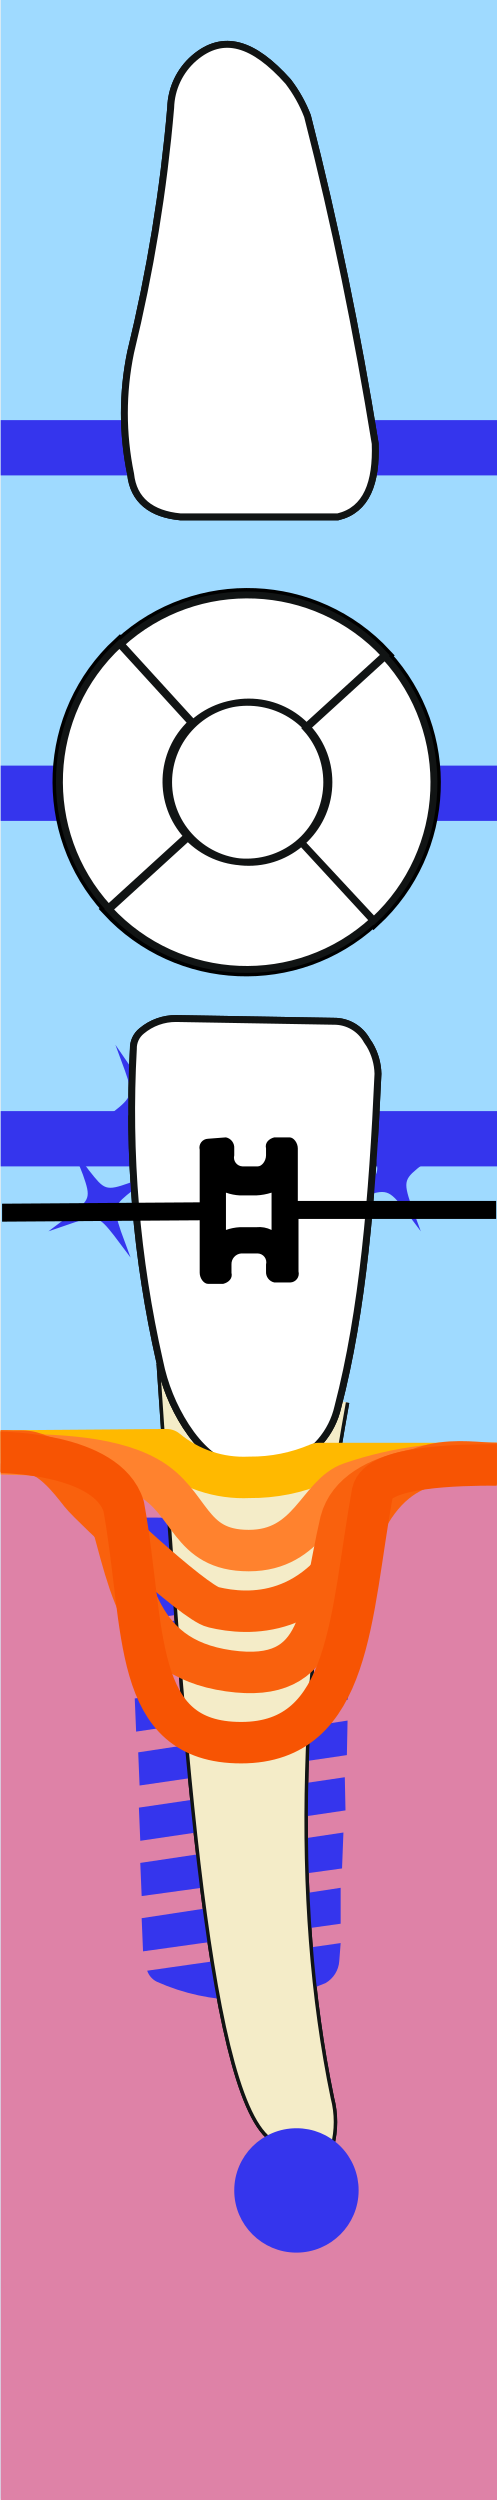
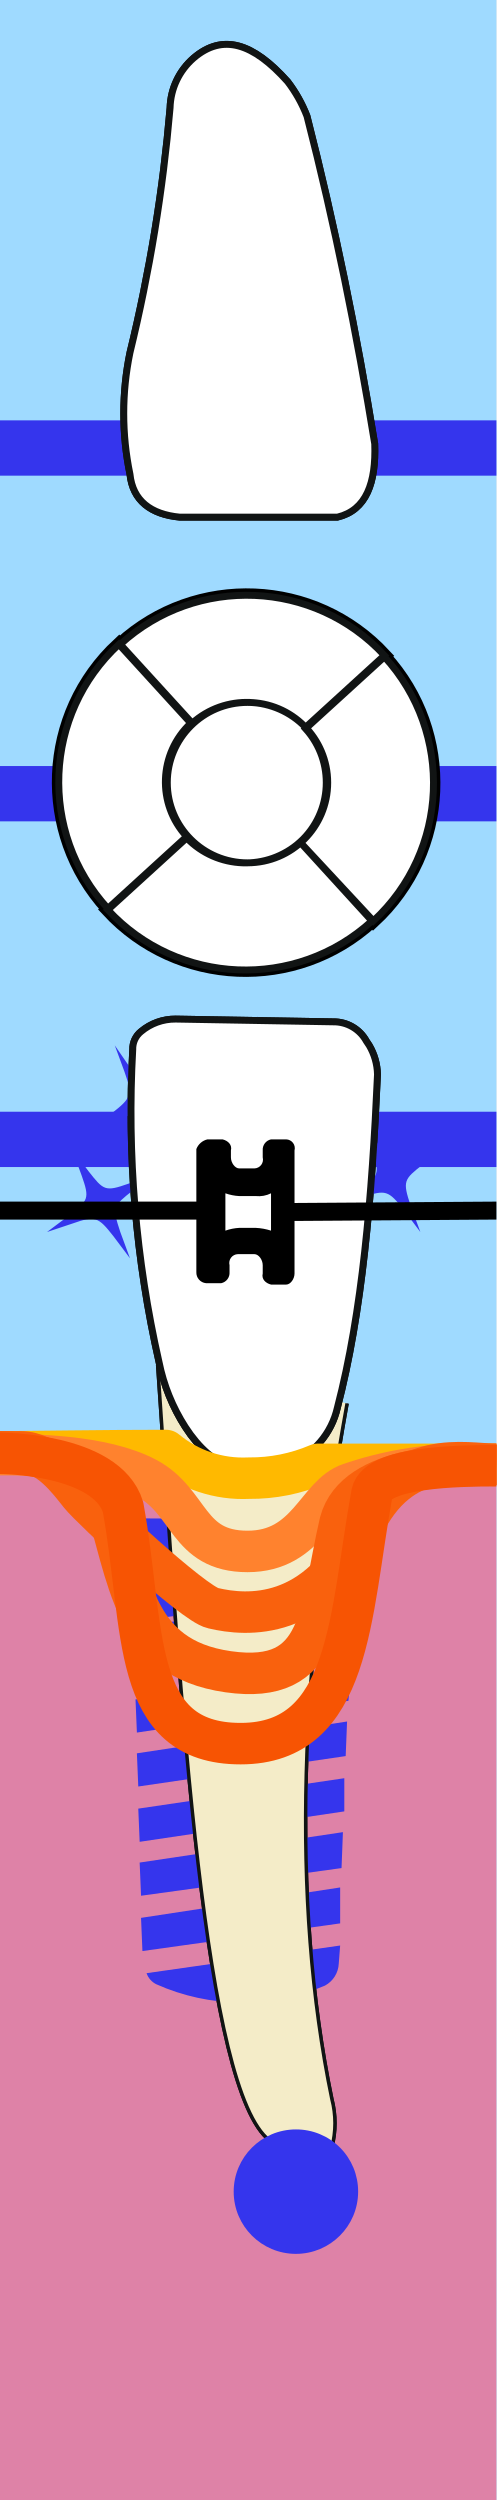
- <svg xmlns="http://www.w3.org/2000/svg" viewBox="0 0 35.95 180.9">
+ <svg xmlns="http://www.w3.org/2000/svg" viewBox="0 0 35.9 180.8">
  <g class="Слой_2" data-name="Слой 2">
    <g class="Слой_1-2" data-name="Слой 1">
      <g class="_31" data-name="31">
-         <path class="background" d="M36,0H.05V180.8H36Z" style="fill:#9fdaff" />
-         <path class="bone" d="M36,105.9H.05v75H36Z" style="fill:#de82a7" />
-         <path class="bridge" d="M.05,80.4H36v4H.05Zm0-21H36v-4H.05Zm0-25H36v-4H.05Z" style="fill:#3535ed" />
-         <path class="root" d="M11.45,98.7c1.7,25,3.4,52.5,8.1,56.1,2.4,2.7,3.8,2.8,4.5.5a6.92,6.92,0,0,0,0-3.5c-3-14.5-2.3-31.5,1.1-50.3" style="fill:#f4ecc8;stroke:#111414;stroke-miterlimit:10;stroke-width:0.25px" />
-         <path class="rootCanal" d="M14.25,98.9c-.6.2,2.7,45.1,7.3,57.2a.52.52,0,0,0,1-.3c-1.7-12.2-4.3-53.4-2.7-55.2C14.35,99.9,14.25,98.9,14.25,98.9Z" style="fill:#3535ed;stroke:#201600;stroke-miterlimit:10;stroke-width:0.25px" />
-         <path class="implant" d="M24.65,140.6l-14,2a1.39,1.39,0,0,0,.7.8,15.23,15.23,0,0,0,12.2.1,2,2,0,0,0,1-1.6Zm0-4-14.4,2.2.1,2.4,14.3-2Zm.2-4-14.7,2.2.1,2.4,14.5-2Zm.1-4-14.9,2.2.1,2.4L25,131Zm.2-4.1L10,126.8l.1,2.4,15-2.2Zm.2-3.9-15.6,2.3.1,2.4,15.3-2.3Zm.1-5.2-15.8,2.3.1,2.5,15.7-2.3v-2.5Zm.1-.6-16-.1.1,2.6,15.9-2.3Zm1.5-4.9h-.4l-18.1-.1h-.4v1.9c0,.2.1.3.2.6a.91.91,0,0,0,.7.3h1.1l15,.1h1.1a.91.91,0,0,0,.7-.3,1.61,1.61,0,0,0,.4-.7Zm.6-2.6.1-1.4h0a.94.94,0,0,0-1-1l-18.1-.1a1.08,1.08,0,0,0-1,1V107c0,.5.1.7.4.9.1,0,.2.1.4.1l18.1.1a.6.6,0,0,0,.4-.1.68.68,0,0,0,.7-.7Z" style="fill:#3535ed" />
-         <path class="rootMusk" d="M11.45,98.7c1.7,25,3.4,52.5,8.1,56.1,2.4,2.7,3.8,2.8,4.5.5a6.92,6.92,0,0,0,0-3.5c-3-14.5-2.3-31.5,1.1-50.3" style="fill:#f4ecc8;stroke:#111414;stroke-miterlimit:10;stroke-width:0.25px" />
-         <path class="coronaLingual" d="M20.85,5.9c-2.5-2.8-4.7-3.5-6.8-1.7a4.94,4.94,0,0,0-1.7,3.6,116.67,116.67,0,0,1-2.9,17.7,21.74,21.74,0,0,0,0,8.8c.2,1.9,1.5,2.9,3.6,3.1h11.4c2.1-.5,2.8-2.5,2.7-5.3-1.3-8-2.9-15.9-4.9-23.7A10.1,10.1,0,0,0,20.85,5.9Z" style="fill:#fff;stroke:#111414;stroke-miterlimit:10;stroke-width:0.5px" />
-         <path class="coronaLingualIncisalDistal" d="M27,32.2c-.2-1.5-.5-3.1-.8-4.6h-5.5v9.9h3.6C26.45,37,27.15,35,27,32.2Z" style="fill:#3535ed" />
-         <path class="coronaLingualIncisalMiddle" d="M20.65,27.6H15v9.9h5.7Z" style="fill:#3535ed" />
-         <path class="coronaLingualIncisionMesial" d="M9.05,27.6a19.37,19.37,0,0,0,.3,6.8c.2,1.9,1.5,2.9,3.6,3.1h2.1V27.6Z" style="fill:#3535ed" />
-         <path class="coronaLingualMiddleDistal" d="M23.45,13.9h-2.7V27.6h5.5C25.35,23,24.45,18.5,23.45,13.9Z" style="fill:#3535ed" />
-         <path class="coronaLingualMiddleMiddle" d="M20.75,13.9h-5.7V27.6h5.7Z" style="fill:#3535ed" />
-         <path class="coronaLingualMiddleMesial" d="M11.55,14c-.5,3.8-1.3,7.7-2.2,11.6-.1.7-.2,1.4-.3,2h6V14Z" style="fill:#3535ed" />
-         <path class="coronaLingualCervicalDistal" d="M22.05,8.5A6,6,0,0,0,20.75,6l-.1-.1V14h2.8C23,12.1,22.55,10.3,22.05,8.5Z" style="fill:#3535ed" />
-         <path class="coronaLingualCervicalMiddle" d="M15.05,3.6V14h5.7V5.9C18.65,3.6,16.75,2.8,15.05,3.6Z" style="fill:#3535ed" />
-         <path class="coronaLingualCervicalMesial" d="M14,4.4c-.9,1-.9,0-1.7,3.6-.1,2-.4,4-.7,6h3.5V3.7A6.73,6.73,0,0,0,14,4.4Z" style="fill:#3535ed" />
-         <path class="coronaLabial" d="M26.75,75.6l-.2-.3a2.69,2.69,0,0,0-2.4-1.4l-11.4-.2a3.84,3.84,0,0,0-2.5.9h0a1.61,1.61,0,0,0-.6,1.3,81.68,81.68,0,0,0,1.9,22.6,13.69,13.69,0,0,0,1.9,4.7c2,3.1,4.6,3.9,7.5,2.7a5.78,5.78,0,0,0,3.5-4.1c1.8-6.9,2.5-15.2,2.9-24.1A4.34,4.34,0,0,0,26.75,75.6Z" style="fill:#fff;stroke:#111414;stroke-miterlimit:10;stroke-width:0.5px" />
-         <path class="coronaLabialIncisalDistal" d="M27.25,77.9a4.55,4.55,0,0,0-.5-2l-.2-.3a2.69,2.69,0,0,0-2.4-1.4h-2v5.9h5.1Z" style="fill:#3535ed" />
-         <path class="coronaLabialIncisalMiddle" d="M15.15,73.9V80h7V74.1Z" style="fill:#3535ed" />
-         <path class="coronaLabialIncisionMesial" d="M12.75,73.9a3.84,3.84,0,0,0-2.5.9,1.61,1.61,0,0,0-.6,1.3c-.1,1.3-.1,2.6-.1,3.9h5.7V73.9Z" style="fill:#3535ed" />
-         <path class="coronaLabialMiddleDistal" d="M27.15,80h-5.1V98.3h3.1A111.39,111.39,0,0,0,27.15,80Z" style="fill:#3535ed" />
-         <path class="coronaLabialMiddleMiddle" d="M22.15,80h-7V98.3h7Z" style="fill:#3535ed" />
-         <path class="coronaLabialMiddleMesial" d="M9.65,80a86.21,86.21,0,0,0,2,18.3h3.6V80Z" style="fill:#3535ed" />
-         <path class="coronaLabialCervicalDistal" d="M22.15,98.2v7a6.13,6.13,0,0,0,2.3-3.4c.3-1.1.5-2.4.8-3.6Z" style="fill:#3535ed" />
-         <path class="coronaLabialCervicalMiddle" d="M15.15,98.2v7a5.34,5.34,0,0,0,5.8.7,7.46,7.46,0,0,0,1.2-.7v-7Z" style="fill:#3535ed" />
-         <path class="coronaLabialCervicalMesial" d="M11.45,98.2a.76.76,0,0,0,.1.4,13.69,13.69,0,0,0,1.9,4.7,10.61,10.61,0,0,0,1.7,2v-7Z" style="fill:#3535ed" />
-         <path class="veneer" d="M18.25,80.9c2.8-1.1,3.1-1,4.9,1.4l1.2,1.6-.7-1.9c-1.1-2.8-1-3.1,1.4-4.9l1.6-1.2-1.9.7c-2.8,1-3.1.9-4.9-1.5l-1.2-1.6.7,1.9c1,2.8.9,3.1-1.5,4.9l-1.6,1.2Zm1,10.4c1.7-.6,1.9-.5,3,.9l1.2,1.6-.7-1.9c-.6-1.7-.5-1.9.9-3l1.6-1.2-1.9.7c-1.7.6-1.8.5-2.9-.9l-1.2-1.6.7,1.9c.6,1.7.5,1.8-.9,2.9l-1.6,1.2Zm7-4.7c1.7-.6,1.9-.5,3,.9l1.2,1.6-.7-1.9c-.6-1.8-.5-1.9.9-3l1.6-1.2-1.9.7c-1.7.6-1.8.5-2.9-.9l-1.2-1.6.7,1.9c.6,1.8.5,1.9-.9,3l-1.6,1.2ZM8.35,81c1.7-.6,1.9-.5,3,.9l1.2,1.6-.7-1.9c-.6-1.7-.5-1.9.9-3l1.3-1-1.6.5c-1.7.6-1.9.5-3-.9l-1.1-1.6.7,1.9c.6,1.7.5,1.9-.9,3l-1.6,1.2Zm-3.1,7.5c1.7-.6,1.9-.5,3,.9L9.45,91l-.7-1.9c-.6-1.8-.5-1.9.9-3l1.6-1.2-1.9.7c-1.7.6-1.8.5-2.9-.9l-1.2-1.6L6,85c.6,1.7.5,1.8-.9,2.9l-1.6,1.2Z" style="fill:#3535ed" />
-         <path class="coronaTop" d="M13.55,60.6l-5.7,5.2a13.56,13.56,0,0,0,19.1.8l-5.2-5.7A5.92,5.92,0,0,1,13.55,60.6Zm.3-8.3-5.2-5.7h0a13.56,13.56,0,0,0-.8,19.1l5.7-5.2A5.83,5.83,0,0,1,13.85,52.3Zm8.3.3,5.7-5.2h0a13.56,13.56,0,0,0-19.1-.8L14,52.3A5.92,5.92,0,0,1,22.15,52.6Zm4.9,14a13.56,13.56,0,0,0,.8-19.1l-5.7,5.2a5.83,5.83,0,0,1-.4,8.2Zm-3.3-10A5.8,5.8,0,1,1,18,50.8,5.8,5.8,0,0,1,23.75,56.6Z" style="fill:#fff;stroke:#000;stroke-miterlimit:10" />
-         <path class="coronaTopBuccal" d="M21.75,60.9,27,66.6a13.56,13.56,0,0,1-19.1-.8l5.7-5.2A5.92,5.92,0,0,0,21.75,60.9Z" style="fill:#3535ed" />
-         <path class="coronaTopMedial" d="M13.55,60.5l-5.7,5.2a13.56,13.56,0,0,1,.8-19.1h0l5.2,5.7A5.83,5.83,0,0,0,13.55,60.5Z" style="fill:#3535ed" />
-         <path class="coronaTopLingual" d="M14,52.3l-5.2-5.7a13.56,13.56,0,0,1,19.1.8h0l-5.7,5.2A5.92,5.92,0,0,0,14,52.3Z" style="fill:#3535ed" />
-         <path class="coronaTopDistal" d="M21.75,60.9a5.83,5.83,0,0,0,.4-8.2l5.7-5.2a13.56,13.56,0,0,1-.8,19.1Z" style="fill:#3535ed" />
-         <path class="coronaTopOclusial" d="M18,50.9a5.8,5.8,0,1,0,5.8,5.8A5.8,5.8,0,0,0,18,50.9Z" style="fill:#3535ed" />
-         <path class="silant" d="M26.35,64.6a19,19,0,0,1-6.9,1.2c-5.8,0-9.2-2.2-9.2-5.4,0-2.7,2.2-4.2,6.4-5.4,3.2-.9,4.7-1.6,4.7-3.1,0-1.3-1.5-2.5-4.1-2.5a13.11,13.11,0,0,0-5,1L11.15,48a15.66,15.66,0,0,1,6-1.1c5.3,0,8.4,2.4,8.4,5.3,0,2.2-2.1,4-6.5,5.1-3.3.9-4.5,1.8-4.5,3.3s1.5,2.7,4.8,2.7a16.09,16.09,0,0,0,5.9-1.3Z" style="fill:#3535ed" />
-         <path class="crown" d="M22.25,8.4c2,7.8,3.6,15.7,4.9,23.7.1,2.8-.6,4.8-2.7,5.3H13.05c-2.1-.2-3.4-1.2-3.6-3.1a21.74,21.74,0,0,1,0-8.8,116.67,116.67,0,0,0,2.9-17.7,4.94,4.94,0,0,1,1.7-3.6c2.1-1.8,4.3-1.1,6.8,1.7A10.1,10.1,0,0,1,22.25,8.4Zm4.5,67.2-.2-.3a2.69,2.69,0,0,0-2.4-1.4l-11.4-.2a3.84,3.84,0,0,0-2.5.9h0a1.61,1.61,0,0,0-.6,1.3,81.68,81.68,0,0,0,1.9,22.6,13.69,13.69,0,0,0,1.9,4.7c2,3.1,4.6,3.9,7.5,2.7a5.78,5.78,0,0,0,3.5-4.1c1.8-6.9,2.5-15.2,2.9-24.1A4.34,4.34,0,0,0,26.75,75.6Zm-5-14.7L27,66.6a13.56,13.56,0,0,1-19.1-.8l5.7-5.2A5.92,5.92,0,0,0,21.75,60.9Zm-8.2-.4-5.7,5.2a13.56,13.56,0,0,1,.8-19.1h0l5.2,5.7A5.83,5.83,0,0,0,13.55,60.5Zm.4-8.2-5.2-5.7a13.56,13.56,0,0,1,19.1.8h0l-5.7,5.2A5.92,5.92,0,0,0,14,52.3Zm7.8,8.6a5.83,5.83,0,0,0,.4-8.2l5.7-5.2a13.56,13.56,0,0,1-.8,19.1ZM18,50.8a5.8,5.8,0,1,0,5.8,5.8A5.8,5.8,0,0,0,18,50.8Z" style="fill:#fff;stroke:#111414;stroke-miterlimit:10;stroke-width:0.5px" />
-         <path class="braces" d="M19.65,86.3h0V89a2,2,0,0,0-1.1-.2h-1.2a3.55,3.55,0,0,0-1,.2V86.3h0a3.55,3.55,0,0,0,1,.2h1.2a4.25,4.25,0,0,0,1.1-.2m-4.6-3.9a.64.64,0,0,0-.6.8V87l-14.3.1v1.3l14.3-.1v3.8c0,.4.3.8.6.8h1.1c.4-.1.7-.4.6-.8v-.6a.77.77,0,0,1,.7-.8h1.2a.64.64,0,0,1,.6.8V92a.76.76,0,0,0,.6.8H21a.64.64,0,0,0,.6-.8V88.2h14.3V86.9H21.55V83.1c0-.4-.3-.8-.6-.8h-1.1c-.4.1-.7.4-.6.8v.5c0,.4-.3.8-.6.8h-1.1a.64.64,0,0,1-.6-.8v-.5a.76.76,0,0,0-.6-.8l-1.3.1Z" />
-         <path class="gum" d="M.05,105l12-.1a8.73,8.73,0,0,0,6,2,12.41,12.41,0,0,0,5-1H36" style="fill:none;stroke:#ffb900;stroke-linejoin:round;stroke-width:3px" />
-         <path class="paradontit1" d="M36,106a25.82,25.82,0,0,0-10.6,1.3c-2.4.8-3,4.9-7.4,4.9s-4.1-3.5-7.3-5.3c-3-1.7-7.7-1.6-10.6-1.7" style="fill:none;stroke:#ff822e;stroke-linejoin:round;stroke-width:3px" />
-         <path class="paradontit2" d="M.05,105h1.5c2,0,3.5,2.1,4.3,3.1s8.2,7.9,9.6,8.2c2.5.6,7.5.9,10.8-5.8,2.8-5.9,7.4-4.6,9.7-4.6" style="fill:none;stroke:#f9610d;stroke-linejoin:round;stroke-width:3px" />
-         <path class="paradontit3" d="M.05,105c2,0,6.8,1,7.4,2.9,2,6.3,2.1,12,9.1,13s6.6-4.4,8.1-10.8c1.1-4.2,8.5-4.2,11.3-4.2" style="fill:none;stroke:#f9610d;stroke-linejoin:round;stroke-width:3px" />
-         <path class="paradontit4" d="M.05,105.1s7.7,0,8.9,3.9c1.6,8.8.5,17.1,8.5,17.1s7.9-9.3,9.5-18.1c.4-1.9,6.2-2,9-2" style="fill:none;stroke:#f75403;stroke-linejoin:round;stroke-width:3px" />
-         <path class="periodontit" d="M21.45,154a4.5,4.5,0,1,0,4.5,4.5A4.48,4.48,0,0,0,21.45,154Z" style="fill:#3535ed" />
+         <path class="background" d="M35.9,180.8H0V0H35.9Z" style="fill:#9fdaff" />
+         <path class="bone" d="M35.9,180.8H0v-75H35.9Z" style="fill:#de82a7" />
+         <path class="bridge" d="M0,80.4H35.9v4H0Zm0-21H35.9v-4H0Zm0-25H35.9v-4H0Z" style="fill:#3535ed" />
+         <path class="root" d="M25.1,101.5c-3.4,18.8-4.1,35.8-1.1,50.3a6.92,6.92,0,0,1,0,3.5c-.7,2.3-2.1,2.2-4.5-.5-4.7-3.6-6.4-31.1-8.1-56.1" style="fill:#f4ecc8;stroke:#111414;stroke-miterlimit:10;stroke-width:0.25px" />
+         <path class="rootCanal" d="M19.8,100.6c-1.6,1.8,1,43,2.7,55.2a.52.52,0,0,1-1,.3c-4.6-12.1-7.9-57-7.3-57.2C14.2,98.9,14.3,99.9,19.8,100.6Z" style="fill:#3535ed;stroke:#201600;stroke-miterlimit:10;stroke-width:0.25px" />
+         <path class="implant" d="M24.6,140.7l-14,2a1.39,1.39,0,0,0,.7.8,15.23,15.23,0,0,0,12.2.1,1.9,1.9,0,0,0,1-1.6Zm0-4.2-14.4,2.2.1,2.4,14.3-2Zm.2-4-14.7,2.2.1,2.4,14.5-2Zm.1-3.9L10,130.8l.1,2.4L24.9,131Zm.2-4.1L9.9,126.8l.1,2.4L25,127Zm.3-3.9L9.8,122.9l.1,2.4L25.2,123Zm0-2.7v-2.5L9.6,117.7l.1,2.5,15.7-2.3Zm.1-3.1-16-.1.1,2.6L25.5,115Zm1.5-4.9h-.4l-18.1-.1H8.1v1.9a1.07,1.07,0,0,0,.2.6.91.91,0,0,0,.7.3h1.1l15,.1h1.1a.91.91,0,0,0,.7-.3,1.61,1.61,0,0,0,.4-.7Zm.6-2.6.3-1.3h0a1.08,1.08,0,0,0-1-1l-18.1-.1a.94.94,0,0,0-1,1v1.2a1,1,0,0,0,.4.9c.1,0,.2.1.4.1l18.1.1a.6.6,0,0,0,.4-.1.89.89,0,0,0,.5-.8Z" style="fill:#3535ed" />
+         <path class="rootMask" d="M25.1,101.5c-3.4,18.8-4.1,35.8-1.1,50.3a6.92,6.92,0,0,1,0,3.5c-.7,2.3-2.1,2.2-4.5-.5-4.7-3.6-6.4-31.1-8.1-56.1" style="fill:#f4ecc8;stroke:#111414;stroke-miterlimit:10;stroke-width:0.25px" />
+         <path class="coronaLingual" d="M22.2,8.4c2,7.8,3.6,15.7,4.9,23.7.1,2.8-.6,4.8-2.7,5.3H13c-2.1-.2-3.4-1.2-3.6-3.1a21.74,21.74,0,0,1,0-8.8A116.67,116.67,0,0,0,12.3,7.8,4.94,4.94,0,0,1,14,4.2c2.1-1.8,4.3-1.1,6.8,1.7A10.1,10.1,0,0,1,22.2,8.4Z" style="fill:#fff;stroke:#111414;stroke-miterlimit:10;stroke-width:0.5px" />
+         <path class="coronaLingualIncisalDistal" d="M24.2,37.5H20.6V27.6h5.5c.3,1.5.6,3.1.8,4.6C27.1,35,26.4,37,24.2,37.5Z" style="fill:#3535ed" />
+         <path class="coronaLingualIncisalMiddle" d="M20.6,37.5H14.9V27.6h5.7Z" style="fill:#3535ed" />
+         <path class="coronaLingualIncisionMesial" d="M9,27.6h6v9.9H12.9c-2.1-.2-3.4-1.2-3.6-3.1A19.37,19.37,0,0,1,9,27.6Z" style="fill:#3535ed" />
+         <path class="coronaLingualMiddleDistal" d="M26.2,27.6H20.7V13.9h2.7C24.4,18.5,25.3,23,26.2,27.6Z" style="fill:#3535ed" />
+         <path class="coronaLingualMiddleMiddle" d="M20.7,27.6H15V13.9h5.7Z" style="fill:#3535ed" />
+         <path class="coronaLingualMiddleMesial" d="M15,14V27.6H9c.1-.6.2-1.3.3-2,.9-3.9,1.7-7.8,2.2-11.6Z" style="fill:#3535ed" />
+         <path class="coronaLingualCervicalDistal" d="M23.4,14H20.6V5.9l.1.1A6,6,0,0,1,22,8.5C22.5,10.3,22.9,12.1,23.4,14Z" style="fill:#3535ed" />
+         <path class="coronaLingualCervicalMiddle" d="M20.7,5.9V14H15V3.6C16.7,2.8,18.6,3.6,20.7,5.9Z" style="fill:#3535ed" />
+         <path class="coronaLingualCervicalMesial" d="M15,3.7V14H11.5c.3-2,.6-4,.7-6,.8-3.6.8-2.6,1.7-3.6A6.73,6.73,0,0,1,15,3.7Z" style="fill:#3535ed" />
+         <path class="coronaLabial" d="M27.3,77.7c-.4,8.9-1.1,17.2-2.9,24.1a5.78,5.78,0,0,1-3.5,4.1c-2.9,1.2-5.5.4-7.5-2.7a13.69,13.69,0,0,1-1.9-4.7A81.68,81.68,0,0,1,9.6,75.9a1.61,1.61,0,0,1,.6-1.3h0a3.84,3.84,0,0,1,2.5-.9l11.4.2a2.69,2.69,0,0,1,2.4,1.4l.2.3A4.34,4.34,0,0,1,27.3,77.7Z" style="fill:#fff;stroke:#111414;stroke-miterlimit:10;stroke-width:0.5px" />
+         <path class="coronaLabialIncisalDistal" d="M27.2,80.1H22.1V74.2h2a2.69,2.69,0,0,1,2.4,1.4l.2.3a4.55,4.55,0,0,1,.5,2Z" style="fill:#3535ed" />
+         <path class="coronaLabialIncisalMiddle" d="M22.1,74.1V80h-7V73.9Z" style="fill:#3535ed" />
+         <path class="coronaLabialIncisionMesial" d="M12.7,73.9h2.5V80H9.5c0-1.3,0-2.6.1-3.9a1.61,1.61,0,0,1,.6-1.3,3.84,3.84,0,0,1,2.5-.9Z" style="fill:#3535ed" />
+         <path class="coronaLabialMiddleDistal" d="M25.1,98.3H22V80h5.1A111.39,111.39,0,0,1,25.1,98.3Z" style="fill:#3535ed" />
+         <path class="coronaLabialMiddleMiddle" d="M22.1,98.3h-7V80h7Z" style="fill:#3535ed" />
+         <path class="coronaLabialMiddleMesial" d="M15.2,80V98.3H11.6A86.21,86.21,0,0,1,9.6,80Z" style="fill:#3535ed" />
+         <path class="coronaLabialCervicalDistal" d="M25.2,98.2c-.3,1.2-.5,2.5-.8,3.6a6.13,6.13,0,0,1-2.3,3.4v-7Z" style="fill:#3535ed" />
+         <path class="coronaLabialCervicalMiddle" d="M22.1,98.2v7a7.46,7.46,0,0,1-1.2.7,5.34,5.34,0,0,1-5.8-.7v-7Z" style="fill:#3535ed" />
+         <path class="coronaLabialCervicalMesial" d="M15.1,98.3v7a10.61,10.61,0,0,1-1.7-2,13.69,13.69,0,0,1-1.9-4.7.76.76,0,0,1-.1-.4Z" style="fill:#3535ed" />
+         <path class="veneer" d="M18.2,80.9c2.8-1.1,3.1-1,4.9,1.4l1.2,1.6L23.6,82c-1.1-2.8-1-3.1,1.4-4.9l1.6-1.2-1.9.7c-2.8,1-3.1.9-4.9-1.5l-1.2-1.6.7,1.9c1,2.8.9,3.1-1.5,4.9l-1.6,1.2Zm1,10.4c1.7-.6,1.9-.5,3,.9l1.2,1.6-.7-1.9c-.6-1.7-.5-1.9.9-3l1.6-1.2-1.9.7c-1.7.6-1.8.5-2.9-.9l-1.2-1.6.7,1.9c.6,1.7.5,1.8-.9,2.9l-1.6,1.2Zm7-4.7c1.7-.6,1.9-.5,3,.9l1.2,1.6-.7-1.9c-.6-1.8-.5-1.9.9-3L32.2,83l-1.9.7c-1.7.6-1.8.5-2.9-.9l-1.2-1.6.7,1.9c.6,1.8.5,1.9-.9,3l-1.6,1.2ZM8.3,81c1.7-.6,1.9-.5,3,.9l1.2,1.6-.7-1.9c-.6-1.7-.5-1.9.9-3l1.3-1-1.6.5c-1.7.6-1.9.5-3-.9L8.3,75.6,9,77.5c.6,1.7.5,1.9-.9,3L6.5,81.7ZM5.2,88.5c1.7-.6,1.9-.5,3,.9L9.4,91l-.7-1.9c-.6-1.8-.5-1.9.9-3l1.6-1.2-1.9.7c-1.7.6-1.8.5-2.9-.9L5.2,83.1,5.9,85c.6,1.7.5,1.8-.9,2.9L3.4,89.1Z" style="fill:#3535ed" />
+         <path class="coronaTop" d="M13.5,60.6,7.8,65.8a13.56,13.56,0,0,0,19.1.8l-5.2-5.7A5.92,5.92,0,0,1,13.5,60.6Zm.3-8.3L8.6,46.6h0a13.56,13.56,0,0,0-.8,19.1l5.7-5.2A5.83,5.83,0,0,1,13.8,52.3Zm8.3.3,5.7-5.2h0a13.56,13.56,0,0,0-19.1-.8l5.2,5.7A5.92,5.92,0,0,1,22.1,52.6Zm4.9,14a13.56,13.56,0,0,0,.8-19.1l-5.7,5.2a5.83,5.83,0,0,1-.4,8.2Zm-3.3-10a5.8,5.8,0,1,1-5.8-5.8A5.8,5.8,0,0,1,23.7,56.6Z" style="fill:#fff;stroke:#000;stroke-miterlimit:10" />
+         <path class="coronaTopBuccal" d="M13.5,60.6,7.8,65.8a13.56,13.56,0,0,0,19.1.8l-5.2-5.7A5.92,5.92,0,0,1,13.5,60.6Z" style="fill:#3535ed" />
+         <path class="coronaTopMedial" d="M13.8,52.3,8.6,46.6h0a13.56,13.56,0,0,0-.8,19.1l5.7-5.2A5.83,5.83,0,0,1,13.8,52.3Z" style="fill:#3535ed" />
+         <path class="coronaTopLingual" d="M22.1,52.6l5.7-5.2h0a13.56,13.56,0,0,0-19.1-.8l5.2,5.7A5.92,5.92,0,0,1,22.1,52.6Z" style="fill:#3535ed" />
+         <path class="coronaTopDistal" d="M27,66.6a13.56,13.56,0,0,0,.8-19.1l-5.7,5.2a5.83,5.83,0,0,1-.4,8.2Z" style="fill:#3535ed" />
+         <path class="coronaTopOclusial" d="M23.7,56.7a5.8,5.8,0,1,1-5.8-5.8A5.8,5.8,0,0,1,23.7,56.7Z" style="fill:#3535ed" />
+         <path class="silant" d="M25.2,62a16.09,16.09,0,0,1-5.9,1.3c-3.3,0-4.8-1.2-4.8-2.7s1.2-2.4,4.5-3.3c4.4-1.1,6.5-2.9,6.5-5.1,0-2.9-3.1-5.3-8.4-5.3a15.66,15.66,0,0,0-6,1.1l1.1,2.4a13.11,13.11,0,0,1,5-1c2.6,0,4.1,1.2,4.1,2.5,0,1.5-1.5,2.2-4.7,3.1-4.2,1.2-6.4,2.7-6.4,5.4,0,3.2,3.4,5.4,9.2,5.4a19,19,0,0,0,6.9-1.2Z" style="fill:#3535ed" />
+         <path class="crown" d="M22.2,8.4c2,7.8,3.6,15.7,4.9,23.7.1,2.8-.6,4.8-2.7,5.3H13c-2.1-.2-3.4-1.2-3.6-3.1a21.74,21.74,0,0,1,0-8.8A116.67,116.67,0,0,0,12.3,7.8,4.94,4.94,0,0,1,14,4.2c2.1-1.8,4.3-1.1,6.8,1.7A10.1,10.1,0,0,1,22.2,8.4Zm4.5,67.2-.2-.3a2.69,2.69,0,0,0-2.4-1.4l-11.4-.2a3.84,3.84,0,0,0-2.5.9h0a1.61,1.61,0,0,0-.6,1.3,81.68,81.68,0,0,0,1.9,22.6,13.69,13.69,0,0,0,1.9,4.7c2,3.1,4.6,3.9,7.5,2.7a5.78,5.78,0,0,0,3.5-4.1c1.8-6.9,2.5-15.2,2.9-24.1A4.34,4.34,0,0,0,26.7,75.6Zm-5-14.7,5.2,5.7a13.56,13.56,0,0,1-19.1-.8l5.7-5.2A5.92,5.92,0,0,0,21.7,60.9Zm-8.2-.4L7.8,65.7a13.56,13.56,0,0,1,.8-19.1h0l5.2,5.7A5.83,5.83,0,0,0,13.5,60.5Zm.4-8.2L8.7,46.6a13.56,13.56,0,0,1,19.1.8h0l-5.7,5.2A5.92,5.92,0,0,0,13.9,52.3Zm7.8,8.6a5.83,5.83,0,0,0,.4-8.2l5.7-5.2A13.56,13.56,0,0,1,27,66.6ZM17.9,50.8a5.8,5.8,0,1,0,5.8,5.8A5.8,5.8,0,0,0,17.9,50.8Z" style="fill:#fff;stroke:#111414;stroke-miterlimit:10;stroke-width:0.5px" />
+         <path class="braces" d="M19.6,86.3h0V89a4.25,4.25,0,0,0-1.1-.2H17.3a3.55,3.55,0,0,0-1,.2V86.3h0a3.55,3.55,0,0,0,1,.2h1.2a2,2,0,0,0,1.1-.2M15,82.4a1.14,1.14,0,0,0-.8.7v3.8H0v1.3H14.2V92a.77.77,0,0,0,.7.8H16a.76.76,0,0,0,.6-.8v-.5a.64.64,0,0,1,.6-.8h1.2c.3,0,.6.4.6.8v.6c-.1.4.2.7.6.8h1.1c.3,0,.6-.4.6-.8V88.3l14.6-.1V86.9L21.3,87V83.2a.64.64,0,0,0-.6-.8H19.6a.76.76,0,0,0-.6.8v.5a.64.64,0,0,1-.6.8H17.3c-.3,0-.6-.4-.6-.8v-.5c.1-.4-.2-.7-.6-.8Z" />
+         <path class="gum" d="M35.9,105.9H23a12.41,12.41,0,0,1-5,1,8.73,8.73,0,0,1-6-2c-4.5,0-10.6.1-12,.1" style="fill:none;stroke:#ffb900;stroke-linejoin:round;stroke-width:3px" />
+         <path class="paradontit1" d="M0,105.2c2.1,0,7.4,0,10.6,1.7s2.9,5.3,7.3,5.3,5-4.1,7.4-4.9A25.82,25.82,0,0,1,35.9,106" style="fill:none;stroke:#ff822e;stroke-linejoin:round;stroke-width:3px" />
+         <path class="paradontit2" d="M35.9,105.9c-2.3,0-6.9-1.3-9.7,4.6-3.3,6.7-8.3,6.4-10.8,5.8-1.4-.3-8.8-7.2-9.6-8.2S3.5,105,1.5,105H0" style="fill:none;stroke:#f9610d;stroke-linejoin:round;stroke-width:3px" />
+         <path class="paradontit3" d="M35.9,105.9c-2.8,0-10.2,0-11.3,4.2-1.5,6.4-1.1,11.8-8.1,10.8s-7.1-6.7-9.1-13C6.8,106,2,105,0,105" style="fill:none;stroke:#f9610d;stroke-linejoin:round;stroke-width:3px" />
+         <path class="paradontit4" d="M35.9,106c-2.8,0-8.6.1-9,2-1.6,8.8-1.5,18.1-9.5,18.1s-6.9-8.3-8.5-17.1c-1.2-3.9-8.9-3.9-8.9-3.9" style="fill:none;stroke:#f75403;stroke-linejoin:round;stroke-width:3px" />
+         <path class="periodontit" d="M25.9,158.5a4.5,4.5,0,1,1-4.5-4.5A4.48,4.48,0,0,1,25.9,158.5Z" style="fill:#3535ed" />
      </g>
    </g>
  </g>
</svg>
